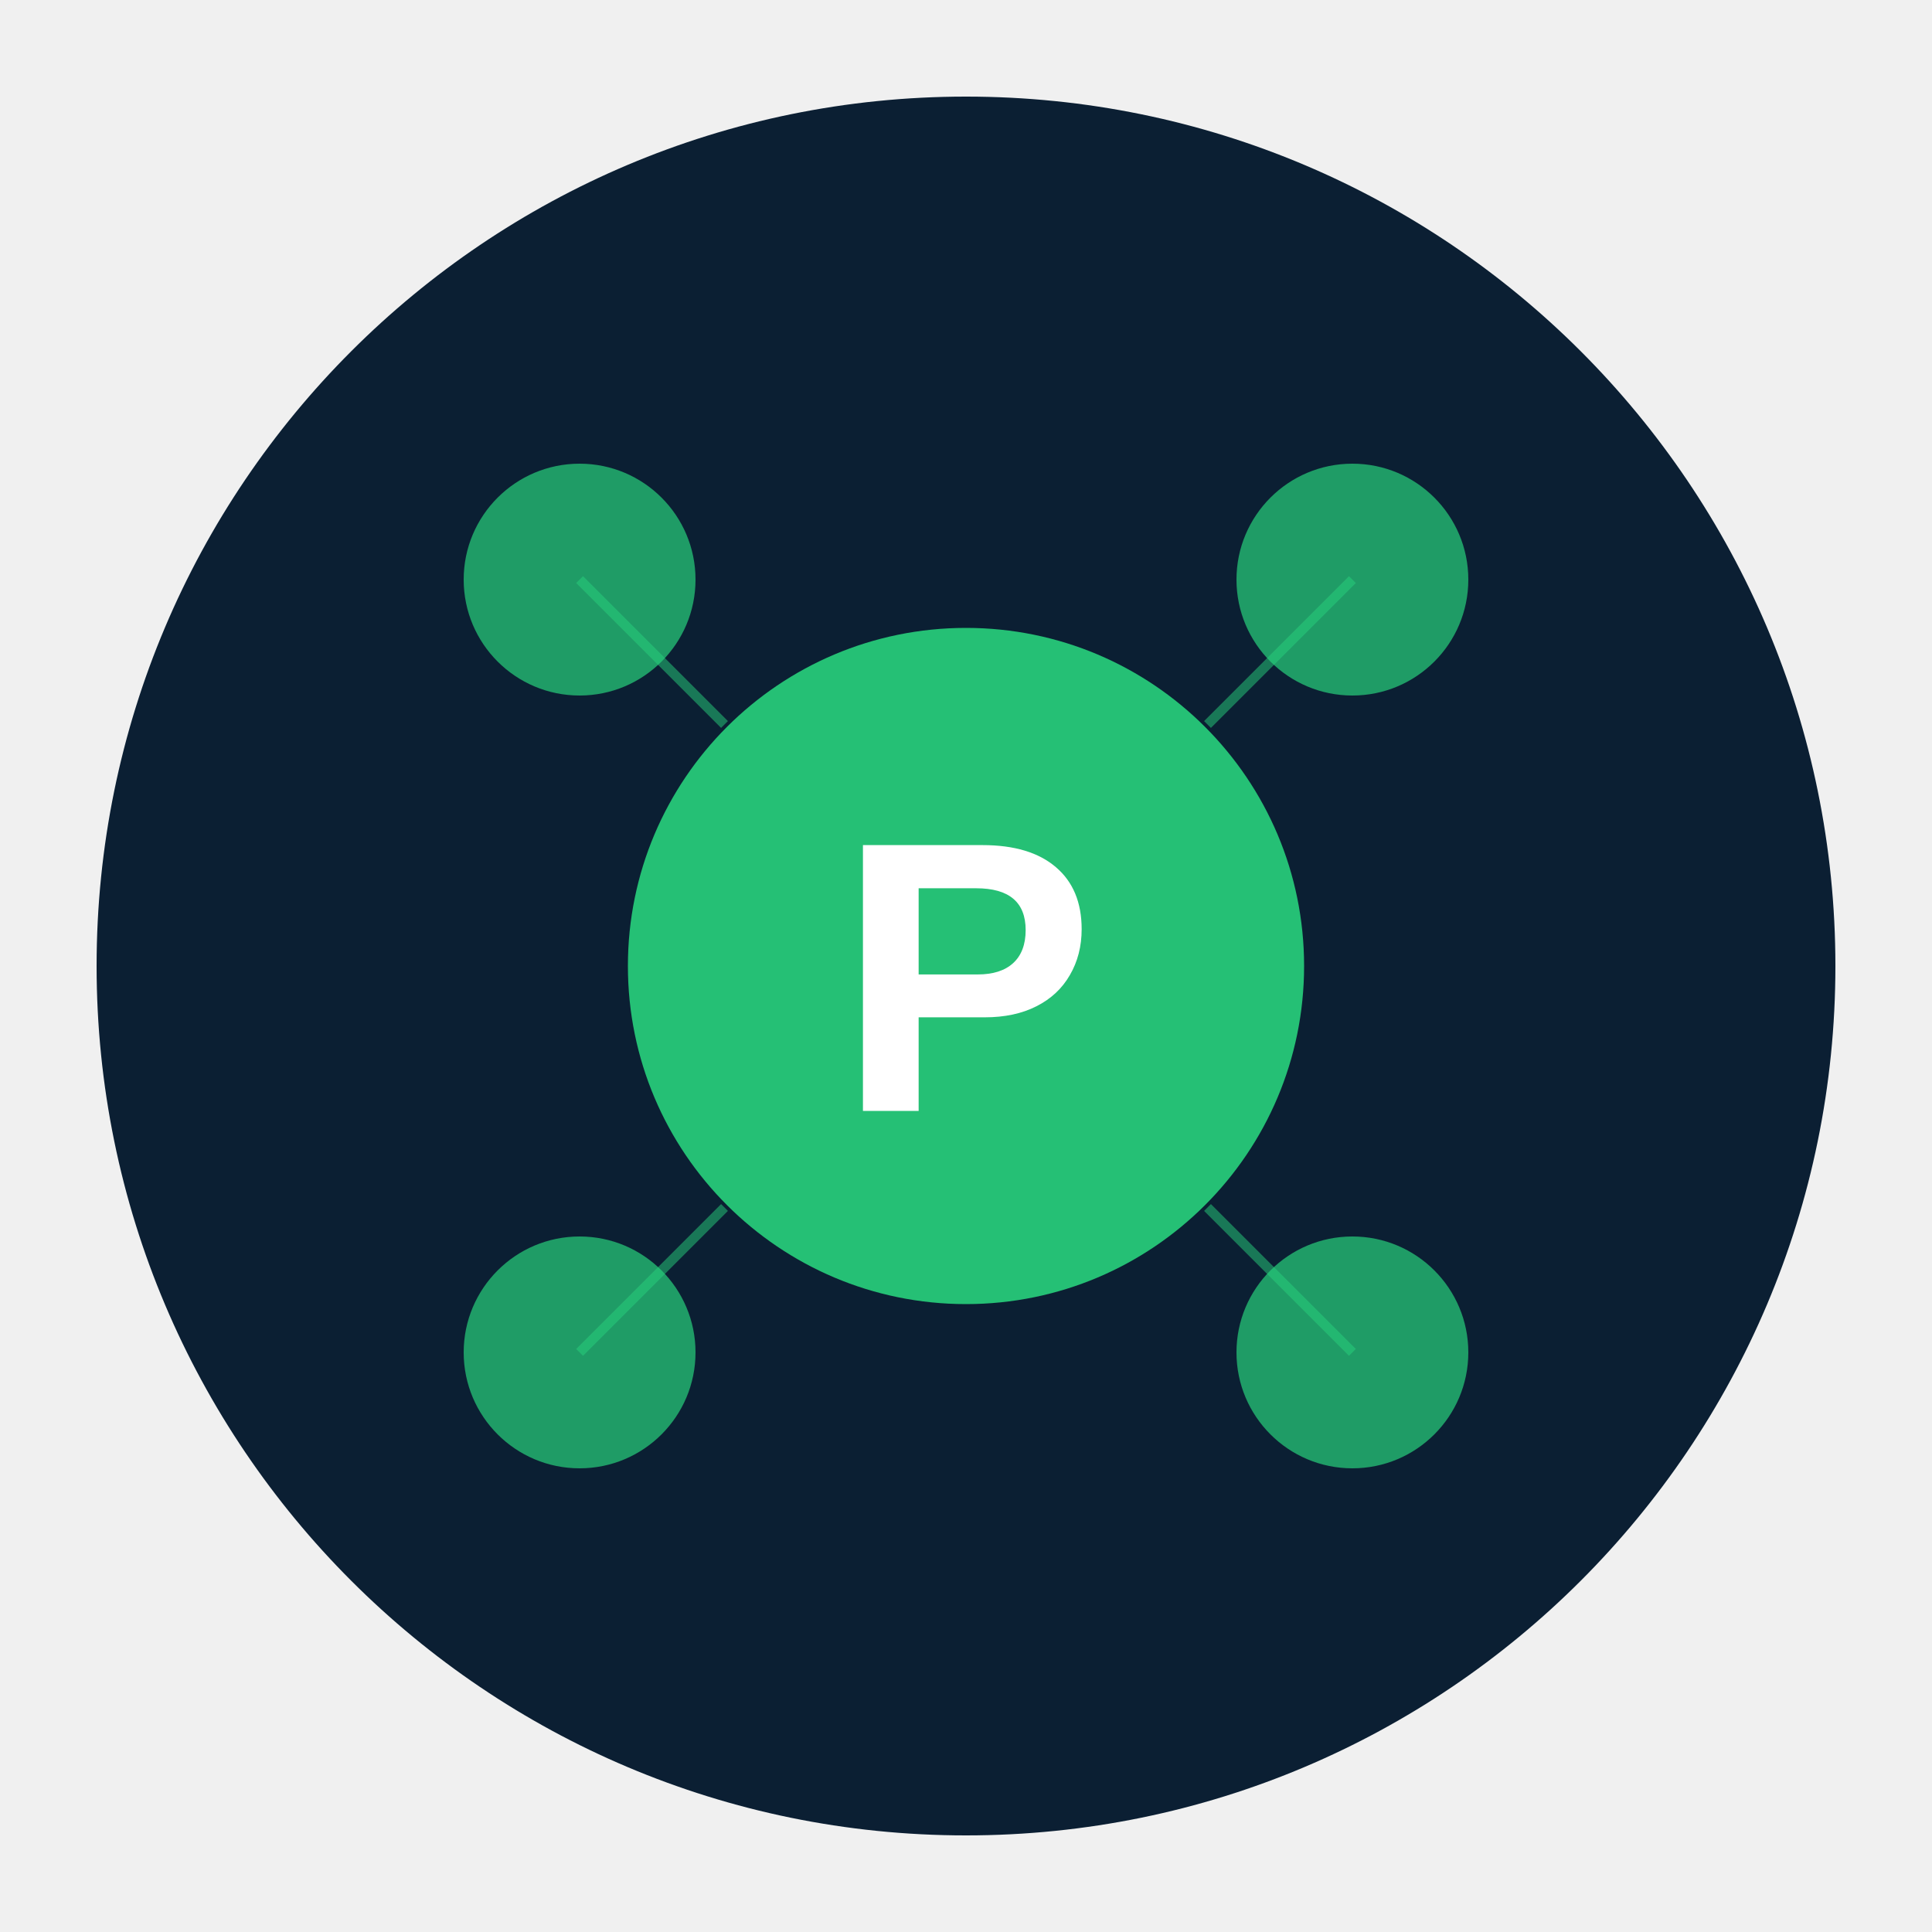
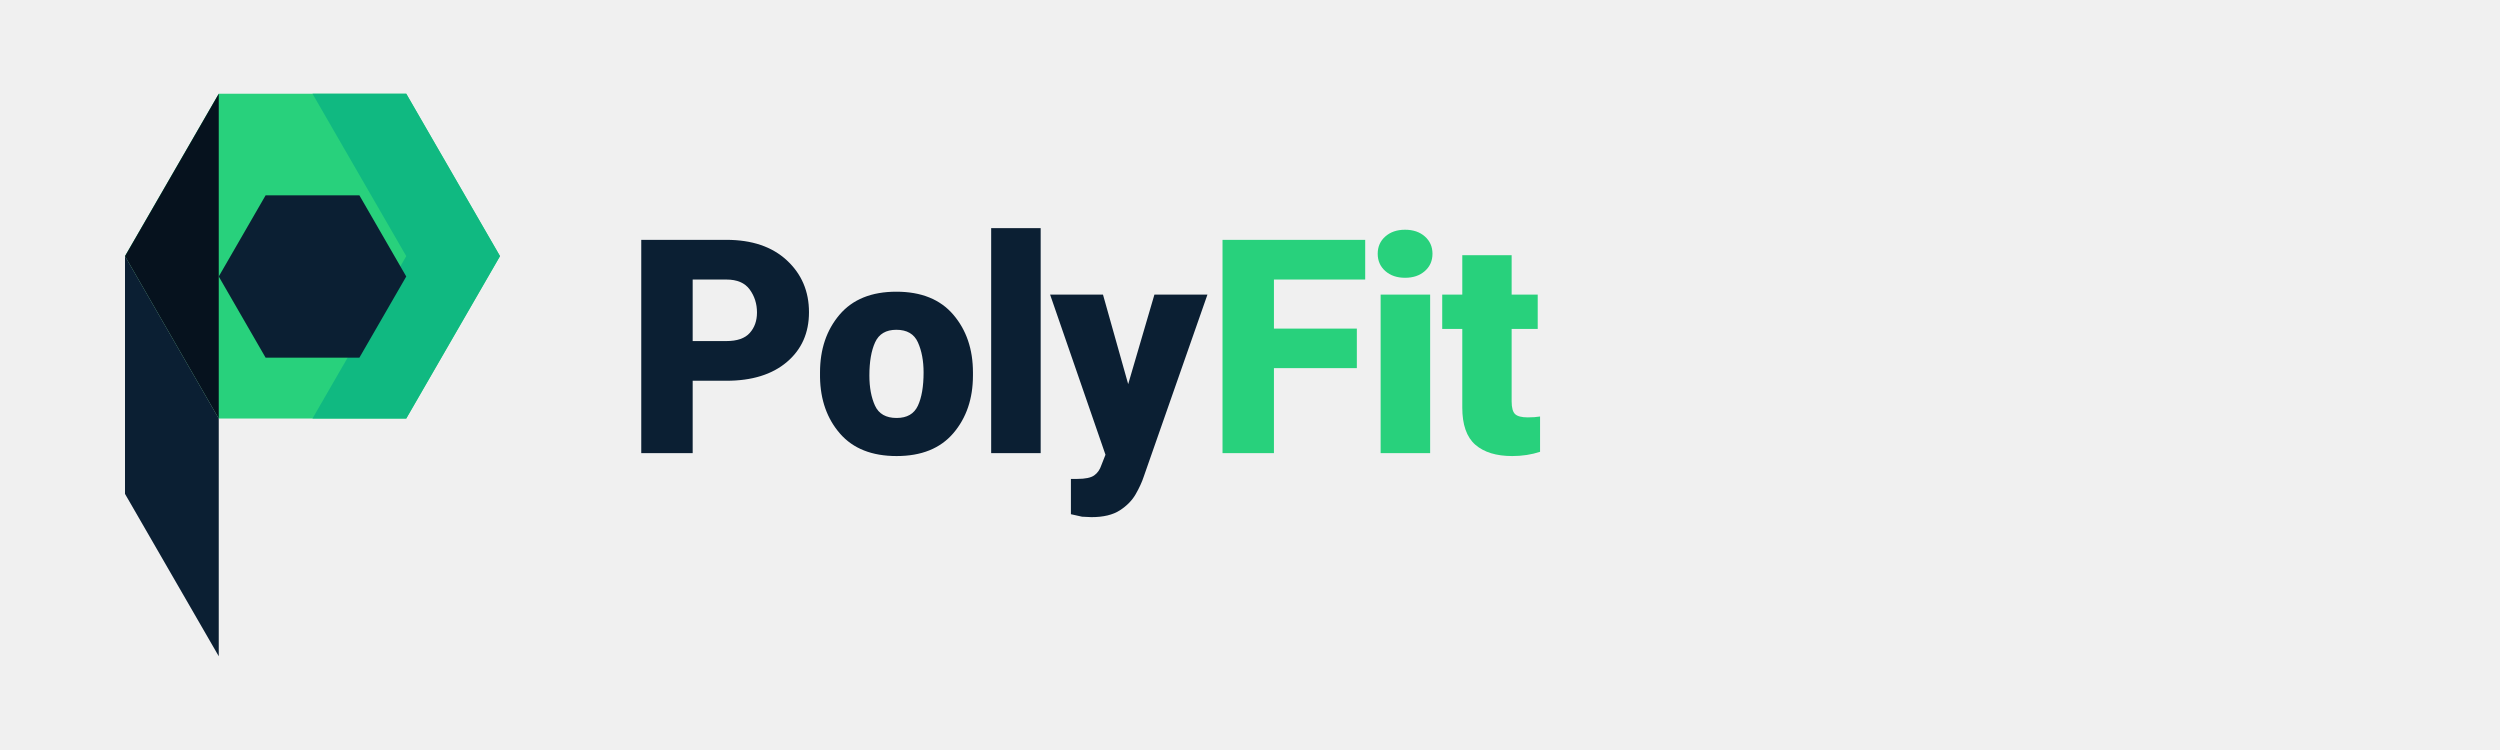
- <svg xmlns="http://www.w3.org/2000/svg" width="200" height="200" viewBox="0 0 200 200" fill="none">
-   <circle cx="100" cy="100" r="90" fill="#0B1F33" />
-   <circle cx="100" cy="100" r="35" fill="#28D17C" opacity="0.9" />
-   <circle cx="60" cy="60" r="12" fill="#28D17C" opacity="0.7" />
-   <circle cx="140" cy="60" r="12" fill="#28D17C" opacity="0.7" />
-   <circle cx="60" cy="140" r="12" fill="#28D17C" opacity="0.7" />
-   <circle cx="140" cy="140" r="12" fill="#28D17C" opacity="0.7" />
-   <line x1="75" y1="75" x2="60" y2="60" stroke="#28D17C" strokeWidth="3" opacity="0.5" />
-   <line x1="125" y1="75" x2="140" y2="60" stroke="#28D17C" strokeWidth="3" opacity="0.5" />
-   <line x1="75" y1="125" x2="60" y2="140" stroke="#28D17C" strokeWidth="3" opacity="0.5" />
-   <line x1="125" y1="125" x2="140" y2="140" stroke="#28D17C" strokeWidth="3" opacity="0.5" />
-   <text x="100" y="115" text-anchor="middle" fill="white" font-size="40" font-weight="bold" font-family="Arial, sans-serif">P</text>
+ <svg xmlns="http://www.w3.org/2000/svg" width="800" height="240" viewBox="0 0 800 240" fill="none">
+   <g id="logo-mark">
+     <path d="M70 30 L130 30 L160 81.96 L130 133.92 L70 133.92 L40 81.96 Z" fill="#28D17C" />
+     <path d="M130 30 L160 81.96 L130 133.92 L100 133.92 L130 81.96 L100 30 Z" fill="#10B981" />
+     <path d="M40 81.96 L70 133.92 L70 210 L40 158.04 Z" fill="#0B1F33" />
+     <path d="M40 81.96 L70 30 L70 133.92 L40 81.96 Z" fill="#06121E" />
+     <polygon points="85,62.5 115,62.5 130,88.48 115,114.46 85,114.46 70,88.48" fill="#0B1F33" />
+   </g>
+   <g id="wordmark">
+     <text x="200" y="145" font-family="System-UI, -apple-system, BlinkMacSystemFont, 'Segoe UI', Roboto, Helvetica, Arial, sans-serif" font-size="96" font-weight="800" letter-spacing="-2" fill="#0B1F33">
+       Poly<tspan fill="#28D17C">Fit</tspan>
+     </text>
+   </g>
</svg>
